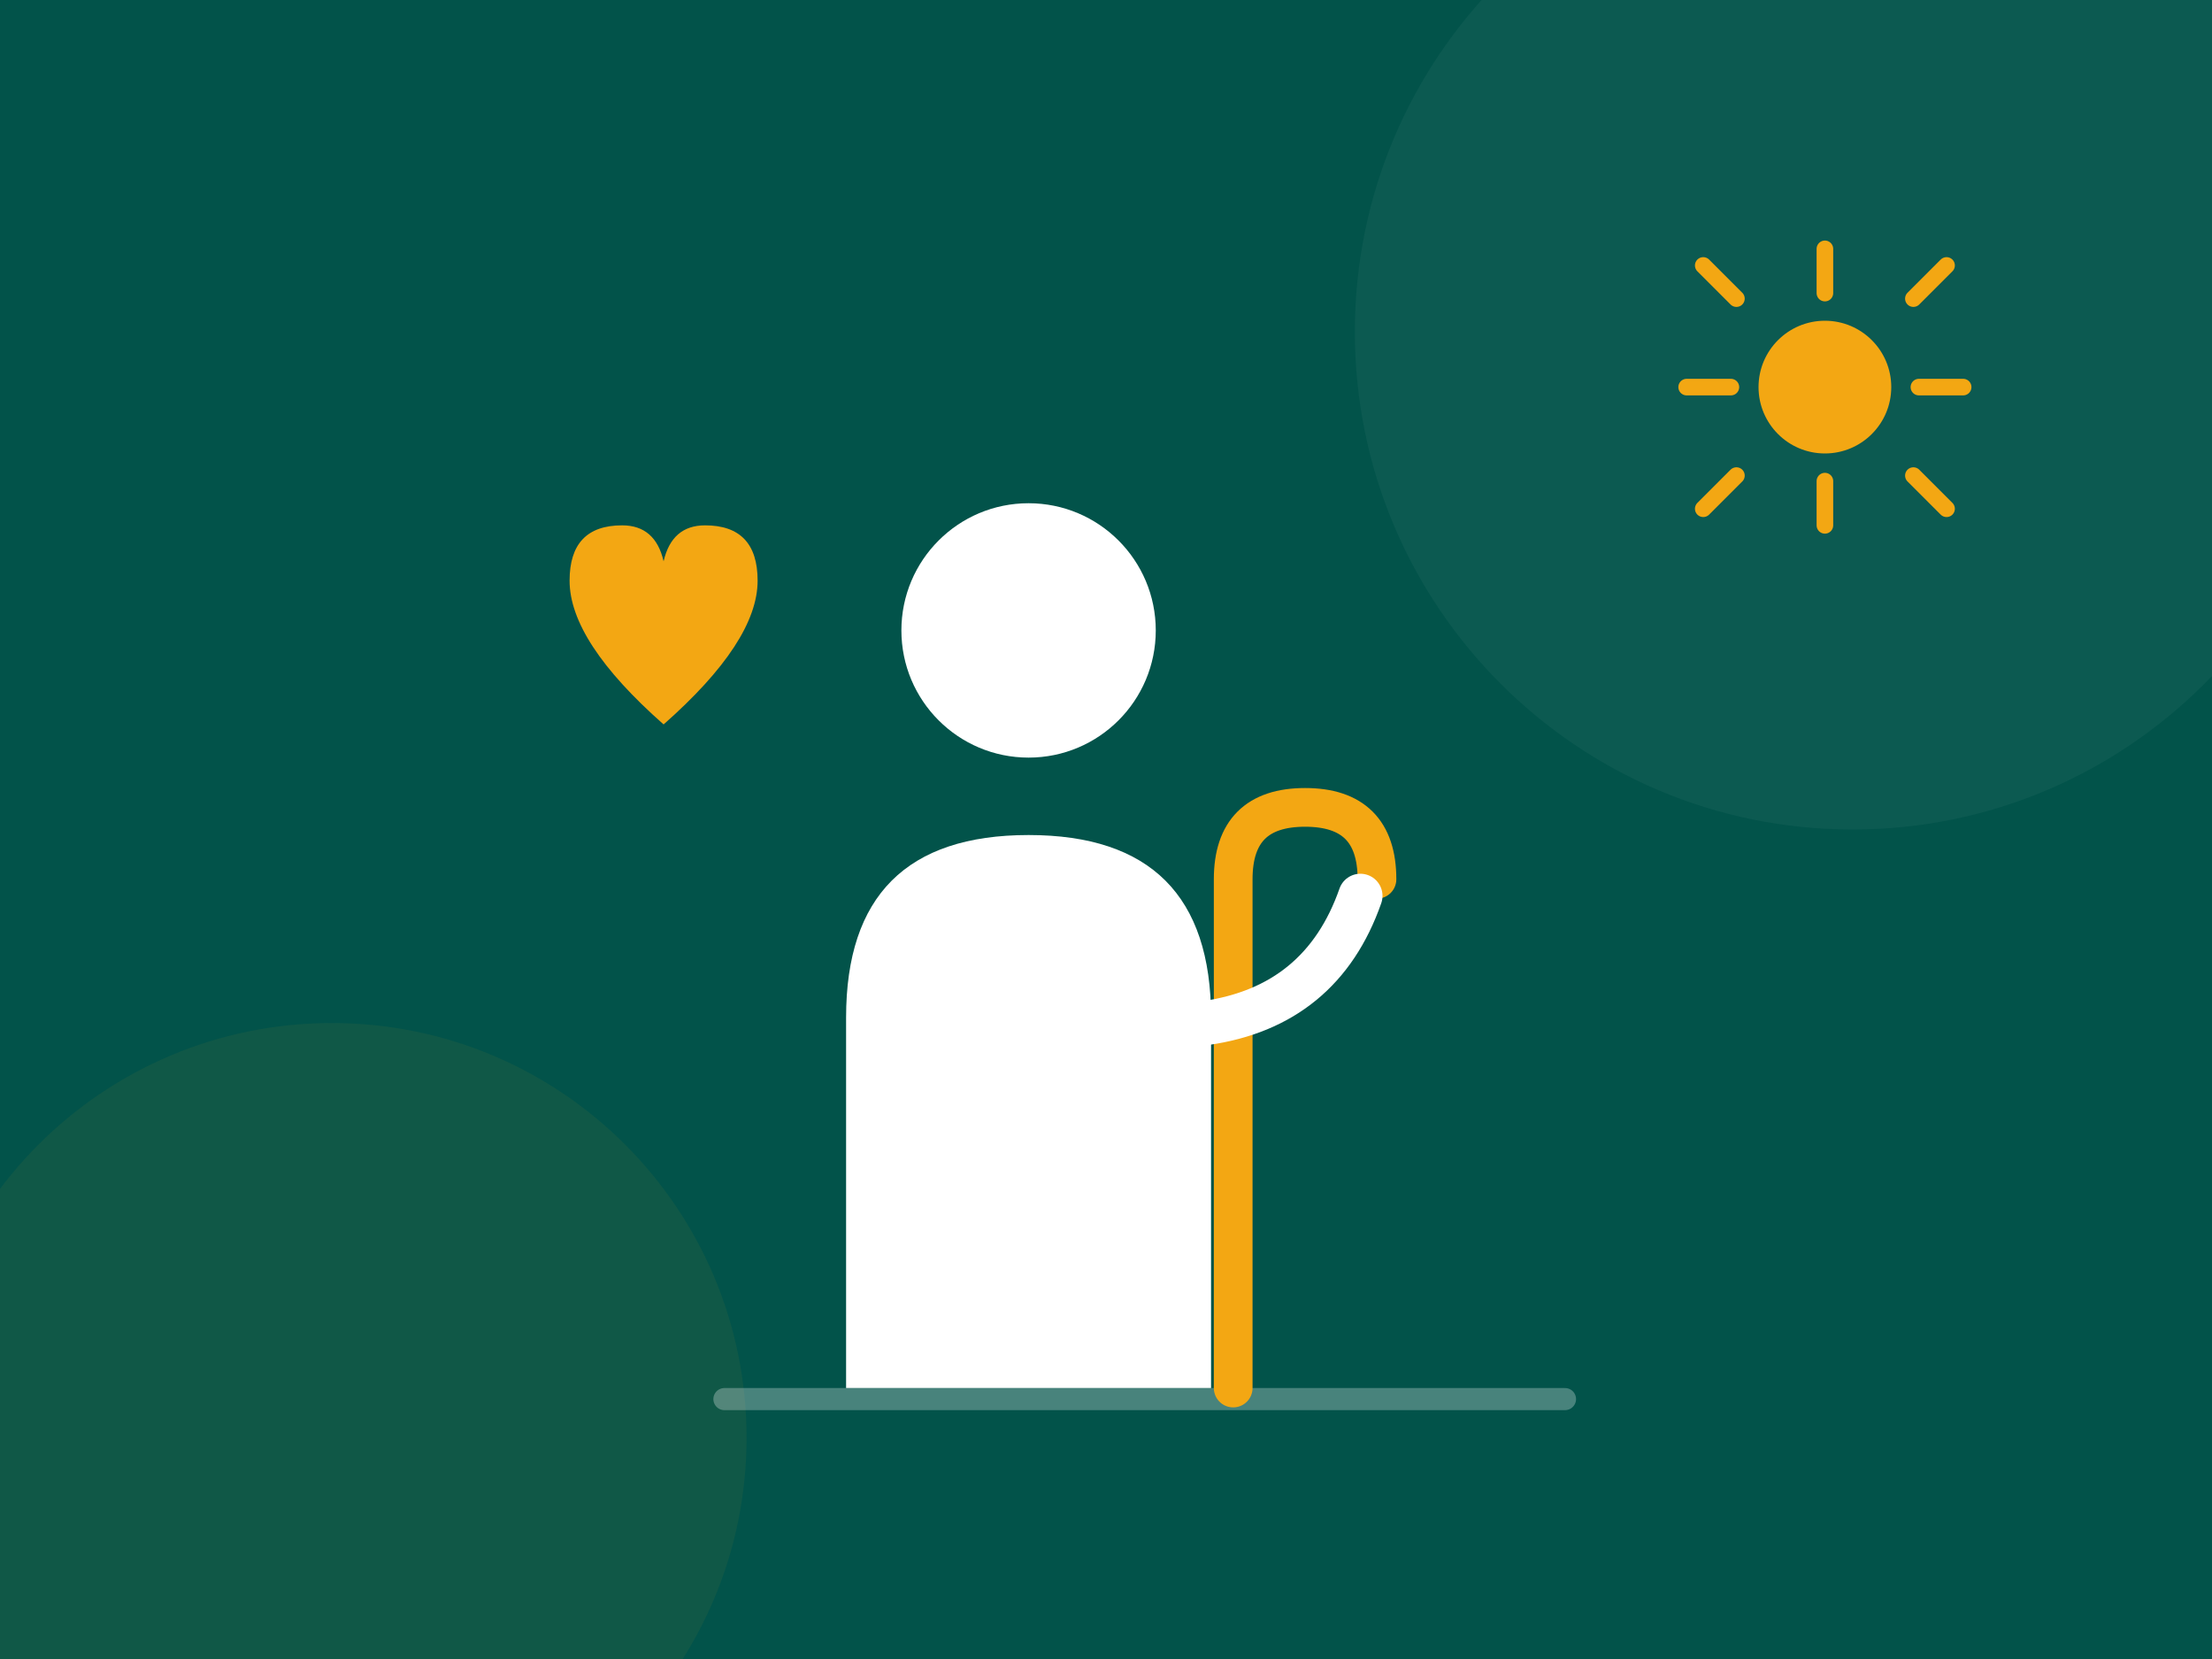
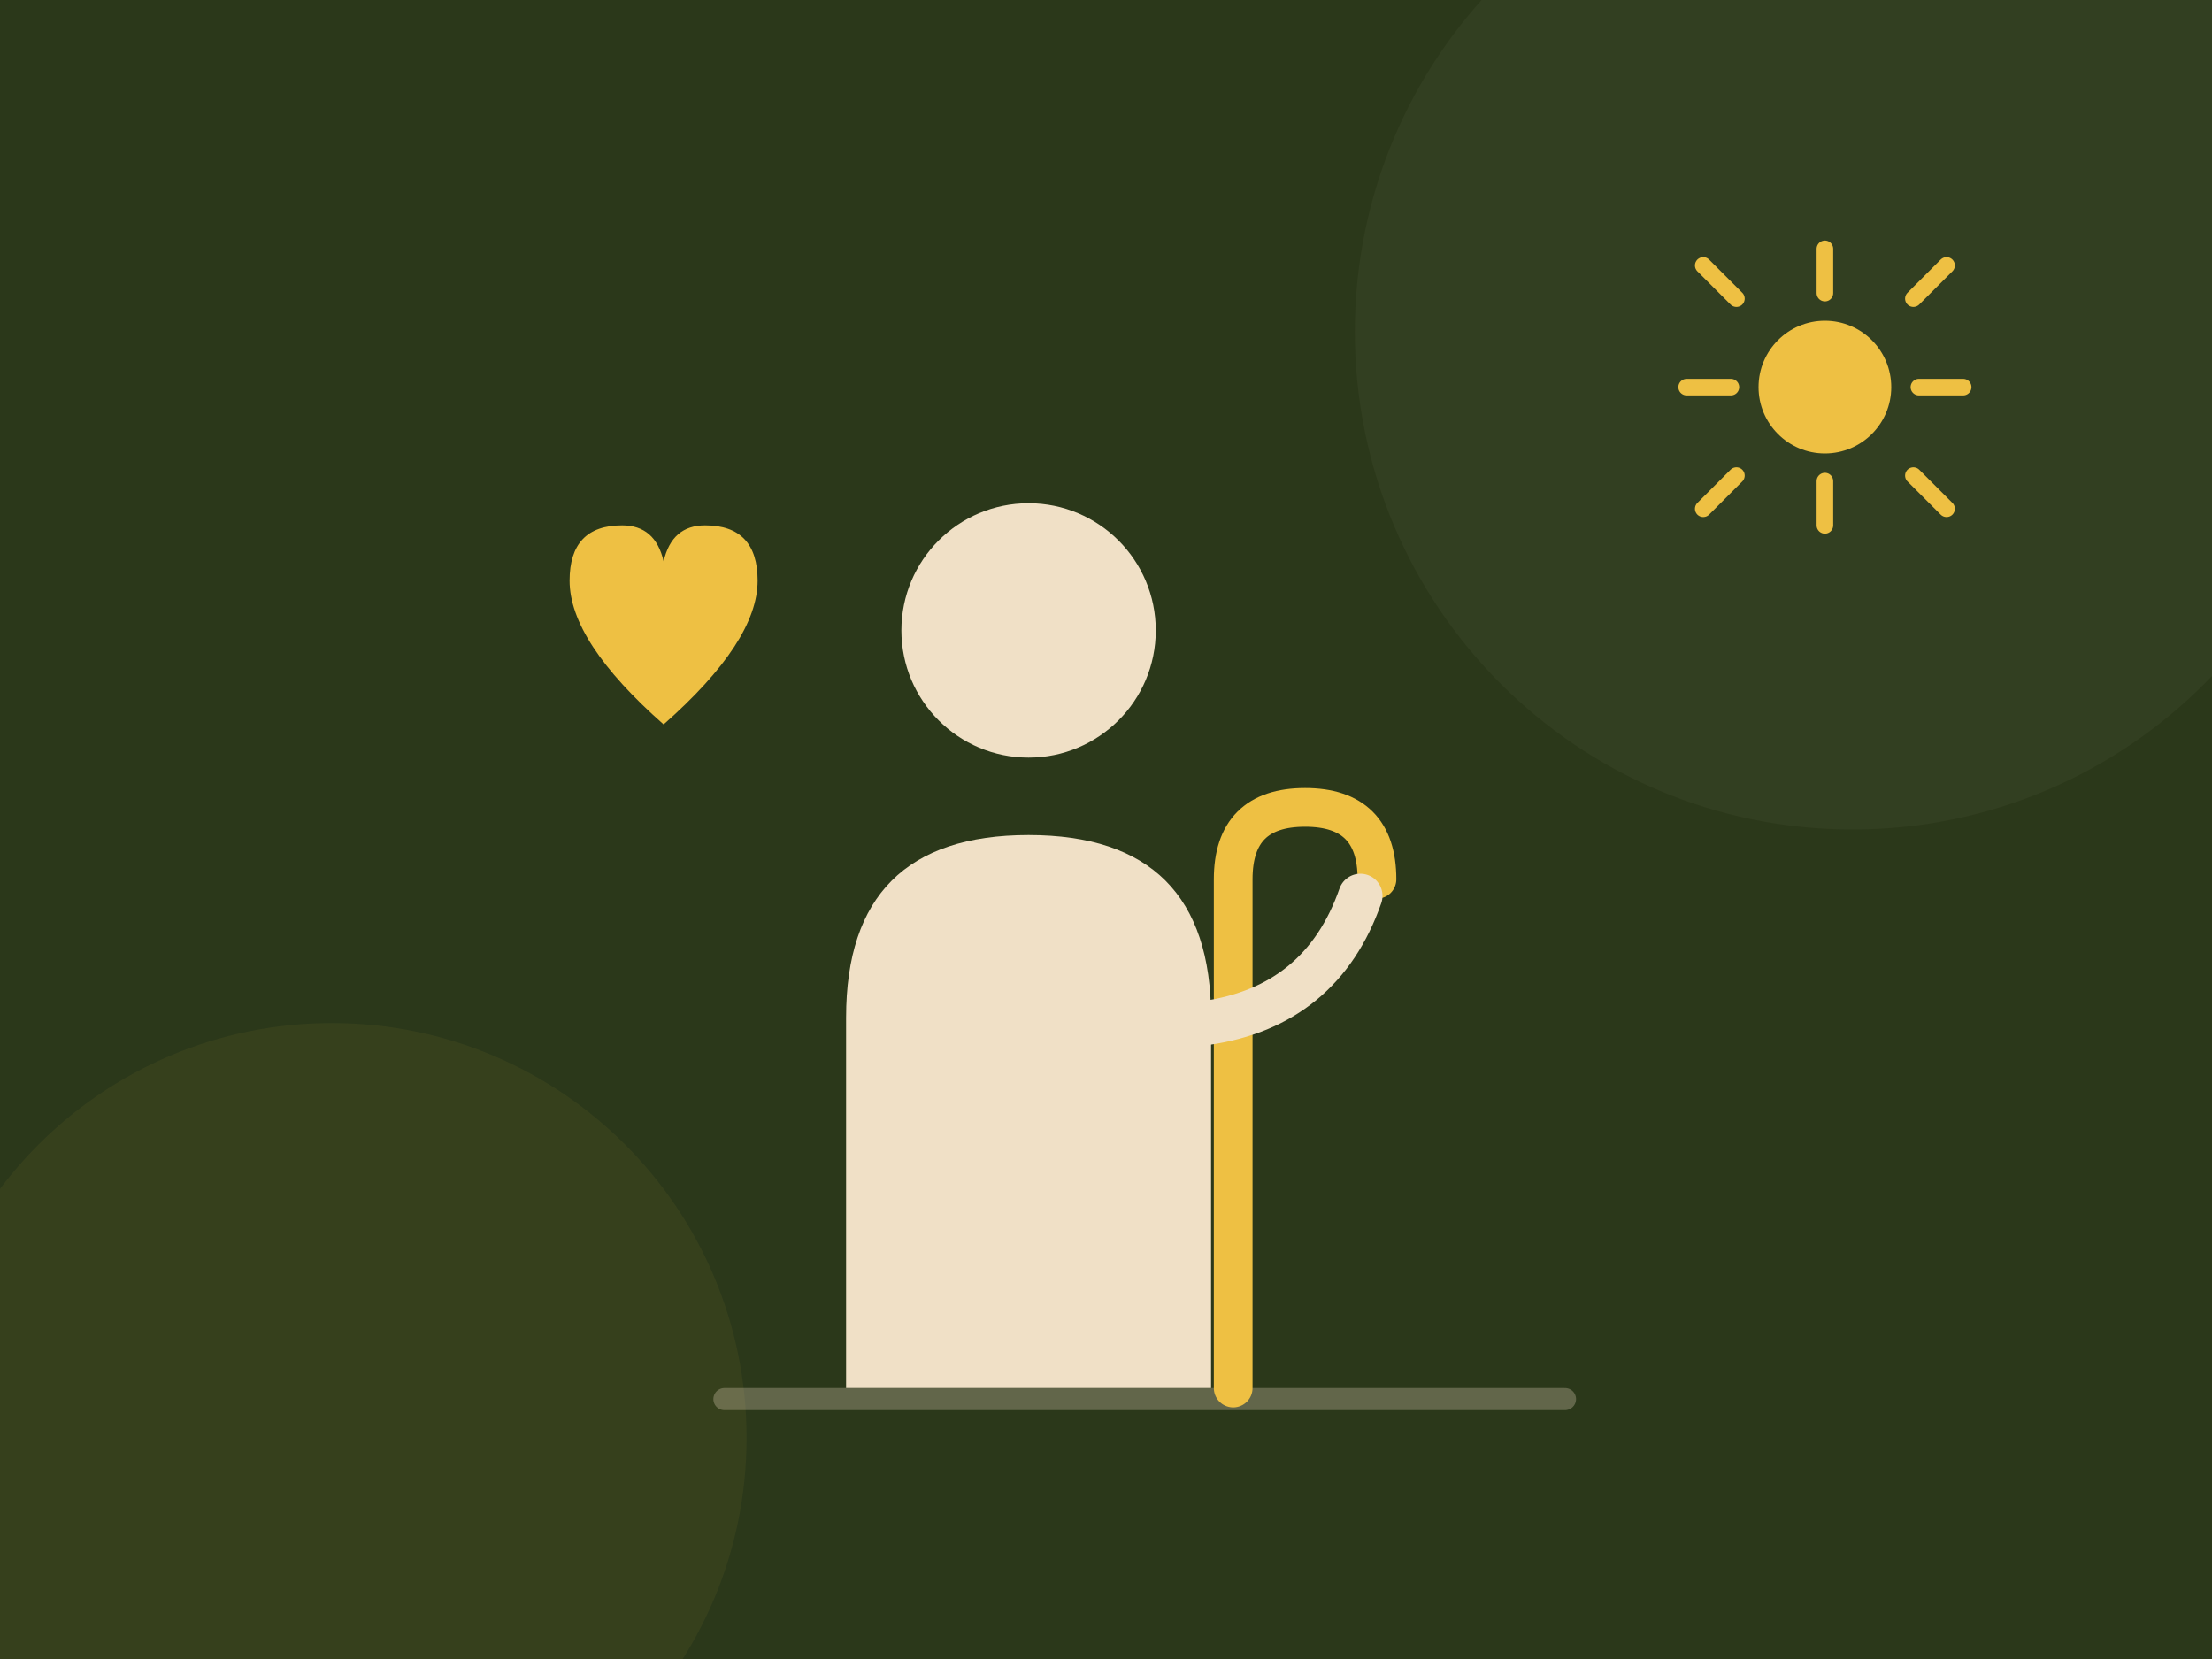
<svg xmlns="http://www.w3.org/2000/svg" viewBox="0 0 800 600" width="800" height="600" role="img">
-   <rect width="800" height="600" fill="#02534A" />
-   <circle cx="670" cy="120" r="180" fill="#FFFFFF" opacity="0.04" />
-   <circle cx="120" cy="520" r="150" fill="#F3A713" opacity="0.06" />
+   <rect width="800" height="600" fill="#2B381A" />
+   <circle cx="670" cy="120" r="180" fill="#F0E0C6" opacity="0.04" />
+   <circle cx="120" cy="520" r="150" fill="#EEC043" opacity="0.06" />
  <g transform="translate(660,140)">
-     <circle r="24" fill="#F3A713" />
-     <g stroke="#F3A713" stroke-width="6" stroke-linecap="round">
+     <circle r="24" fill="#EEC043" />
+     <g stroke="#EEC043" stroke-width="6" stroke-linecap="round">
      <path d="M0 -34 V -50" />
      <path d="M0 34 V 50" />
      <path d="M-34 0 H -50" />
      <path d="M34 0 H 50" />
      <path d="M-32 -32 L -44 -44" />
      <path d="M32 -32 L 44 -44" />
      <path d="M-32 32 L -44 44" />
      <path d="M32 32 L 44 44" />
    </g>
  </g>
-   <path d="M262 506 H 566" stroke="#FFFFFF" stroke-width="8" opacity="0.28" stroke-linecap="round" />
-   <path d="M240 262 q-34 -30 -34 -52 q0 -20 19 -20 q12 0 15 13 q3 -13 15 -13 q19 0 19 20 q0 22 -34 52 z" fill="#F3A713" />
-   <path d="M498 318 q0 -26 -26 -26 q-26 0 -26 26 V 502" fill="none" stroke="#F3A713" stroke-width="14" stroke-linecap="round" stroke-linejoin="round" />
-   <circle cx="372" cy="228" r="46" fill="#FFFFFF" />
-   <path d="M306 502 V 368 q0 -66 66 -66 q66 0 66 66 V 502 z" fill="#FFFFFF" />
-   <path d="M436 370 q42 -6 56 -46" fill="none" stroke="#FFFFFF" stroke-width="16" stroke-linecap="round" />
+   <path d="M262 506 H 566" stroke="#F0E0C6" stroke-width="8" opacity="0.28" stroke-linecap="round" />
+   <path d="M240 262 q-34 -30 -34 -52 q0 -20 19 -20 q12 0 15 13 q3 -13 15 -13 q19 0 19 20 q0 22 -34 52 z" fill="#EEC043" />
+   <path d="M498 318 q0 -26 -26 -26 q-26 0 -26 26 V 502" fill="none" stroke="#EEC043" stroke-width="14" stroke-linecap="round" stroke-linejoin="round" />
+   <circle cx="372" cy="228" r="46" fill="#F0E0C6" />
+   <path d="M306 502 V 368 q0 -66 66 -66 q66 0 66 66 V 502 z" fill="#F0E0C6" />
+   <path d="M436 370 q42 -6 56 -46" fill="none" stroke="#F0E0C6" stroke-width="16" stroke-linecap="round" />
</svg>
